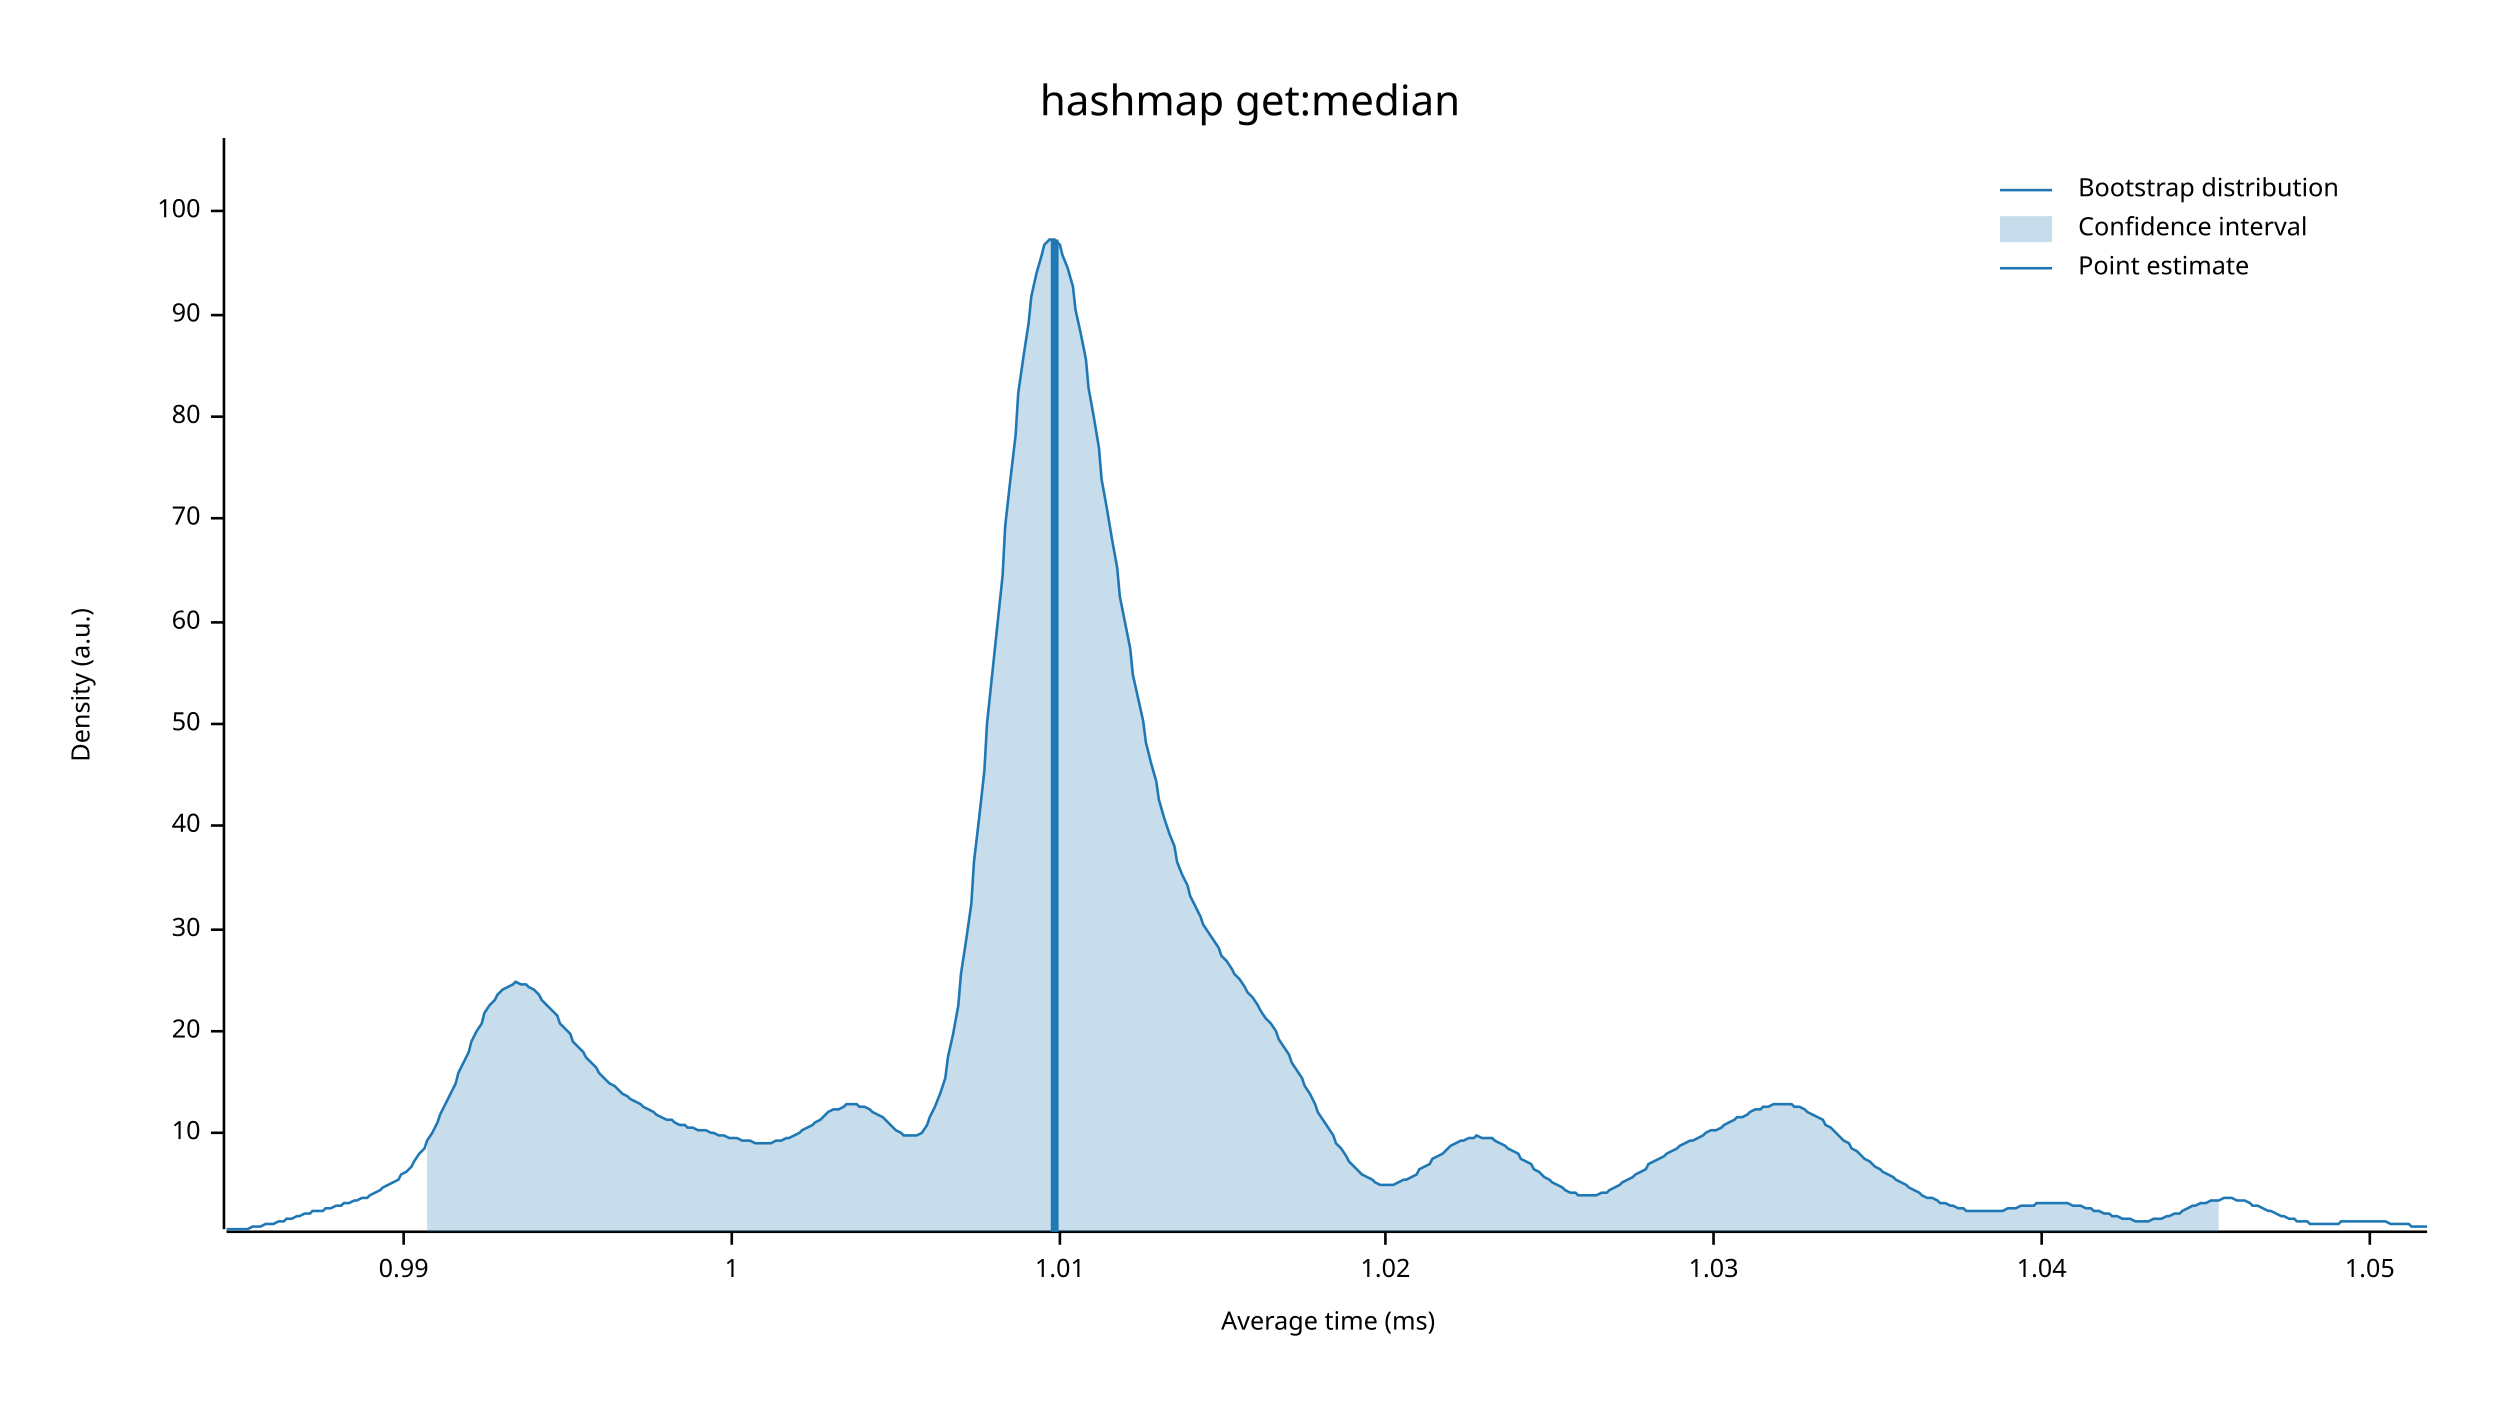
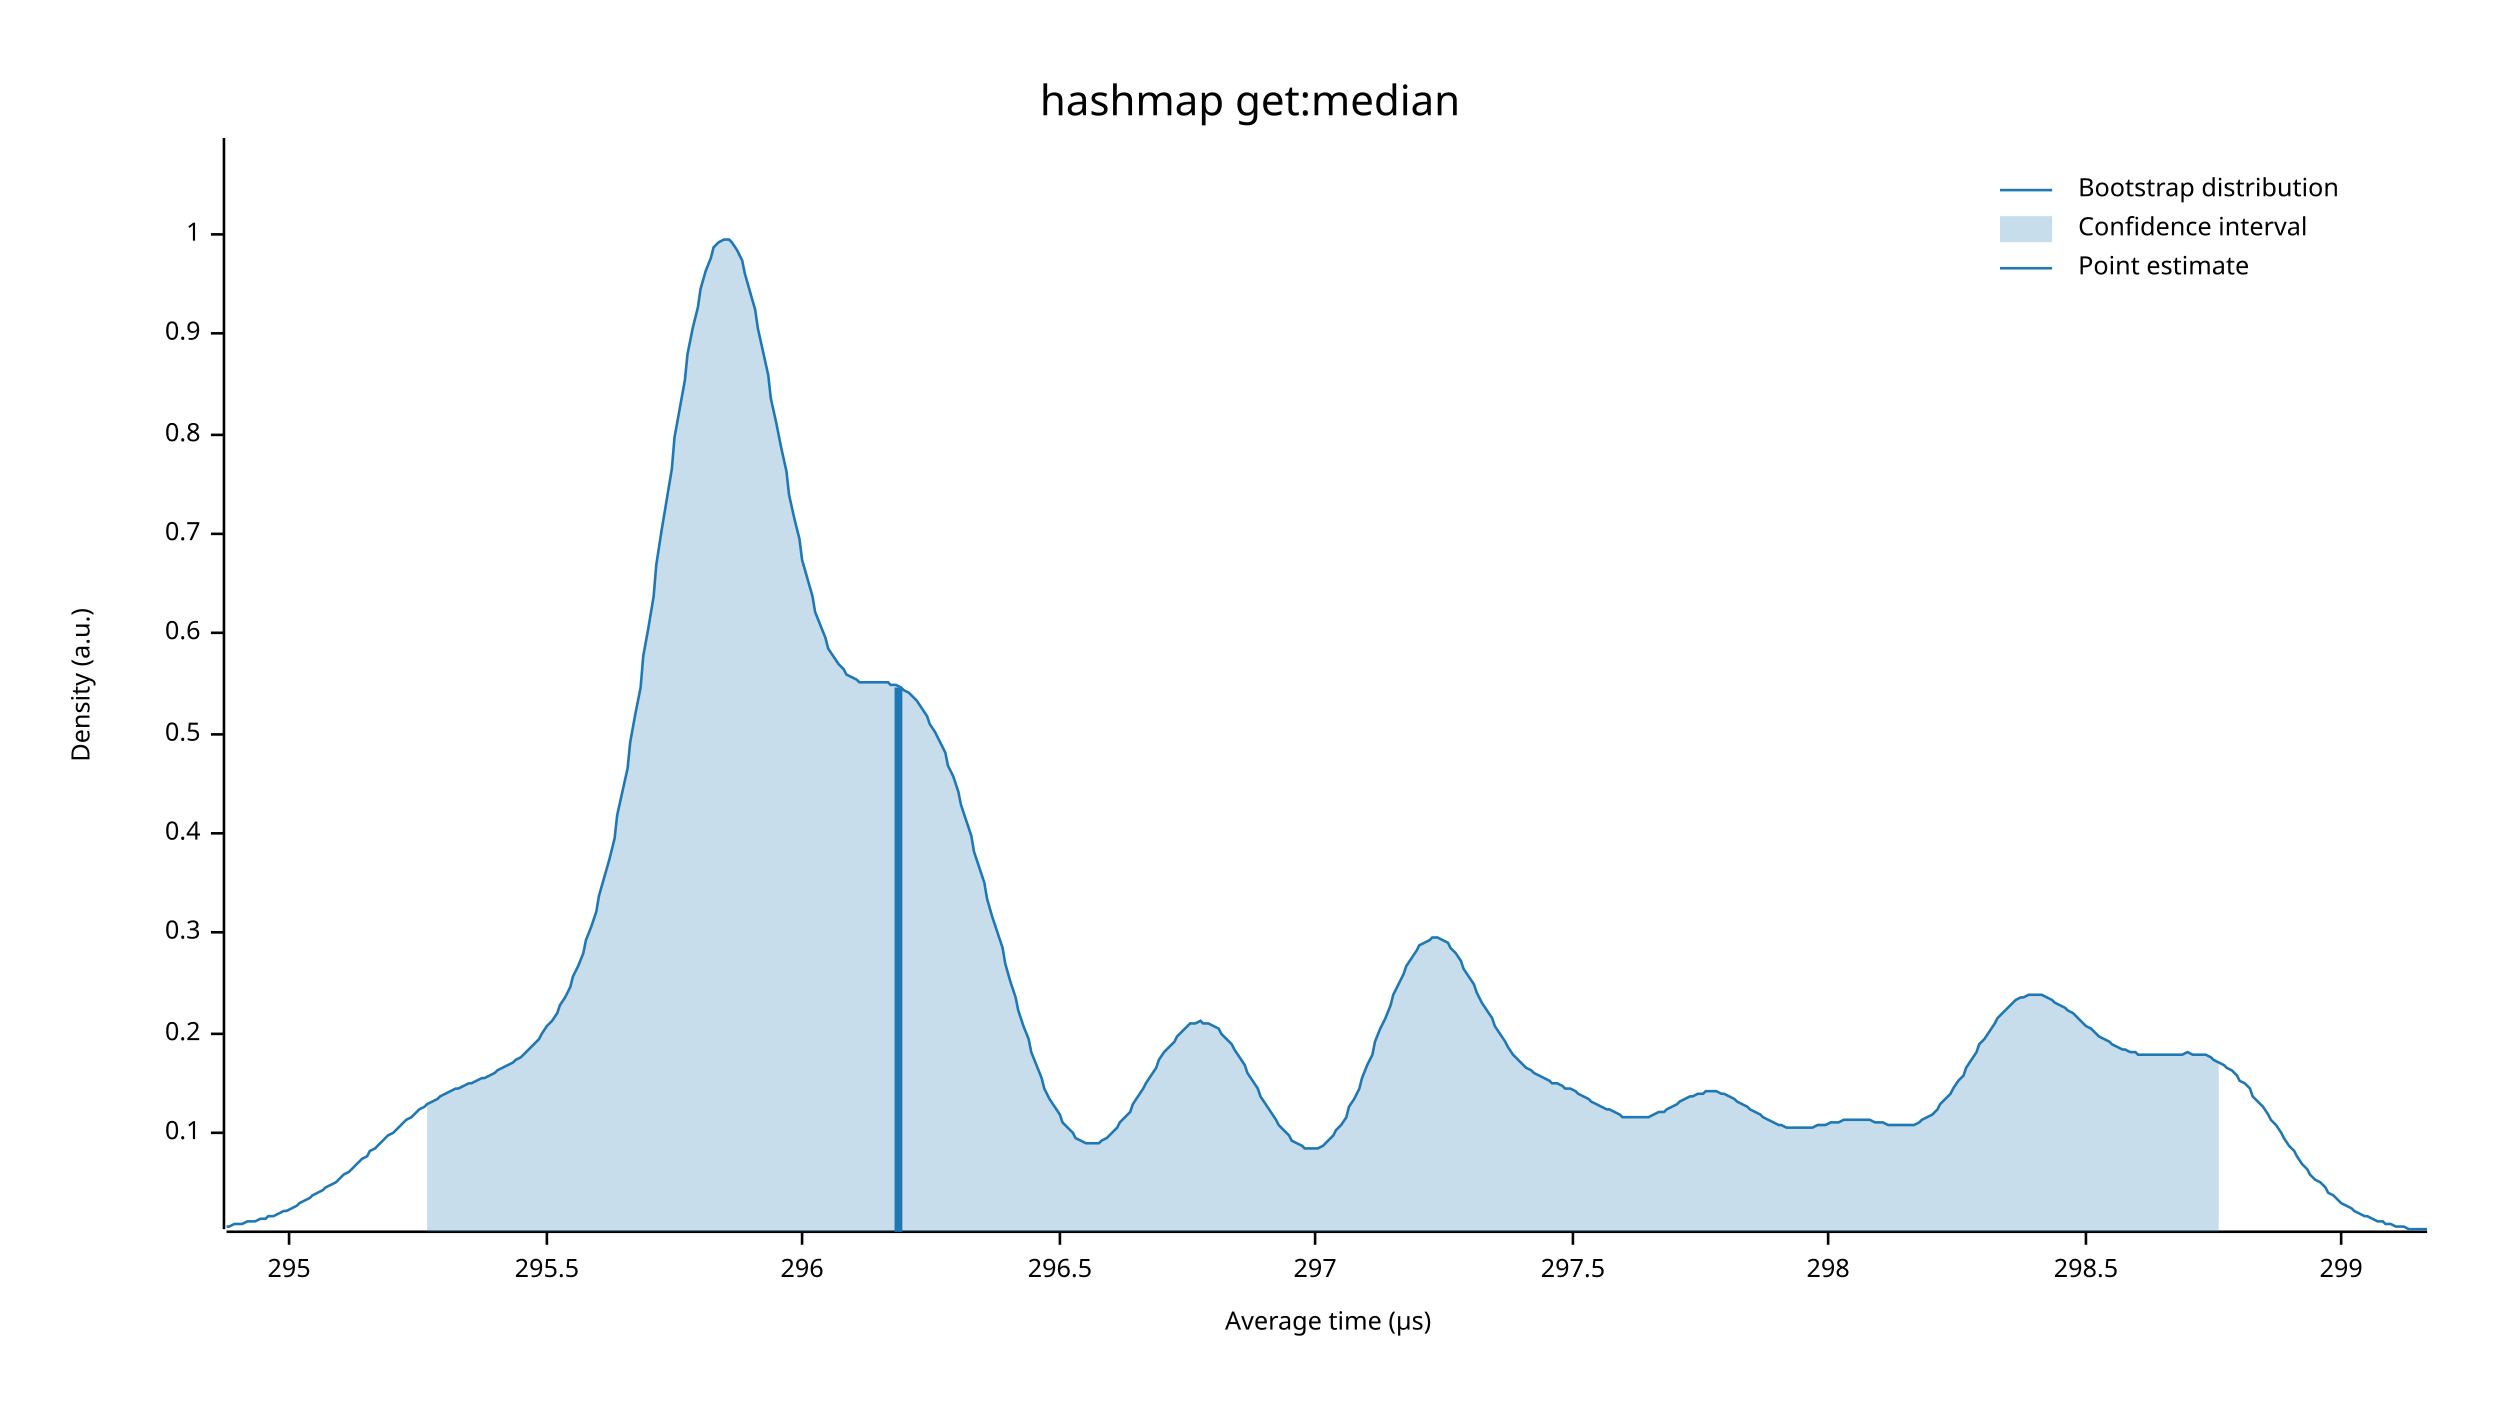
<svg xmlns="http://www.w3.org/2000/svg" width="960" height="540" viewBox="0 0 960 540">
  <text x="480" y="32" dy="0.76em" text-anchor="middle" font-family="sans-serif" font-size="16.129" opacity="1" fill="#000000">
hashmap get:median
</text>
  <text x="27" y="263" dy="0.76em" text-anchor="middle" font-family="sans-serif" font-size="9.677" opacity="1" fill="#000000" transform="rotate(270, 27, 263)">
Density (a.u.)
</text>
  <text x="510" y="513" dy="-0.5ex" text-anchor="middle" font-family="sans-serif" font-size="9.677" opacity="1" fill="#000000">
- Average time (ms)
+ Average time (µs)
</text>
  <polyline fill="none" opacity="1" stroke="#000000" stroke-width="1" points="86,53 86,472 " />
  <text x="77" y="435" dy="0.5ex" text-anchor="end" font-family="sans-serif" font-size="9.677" opacity="1" fill="#000000">
- 10
+ 0.1
</text>
  <polyline fill="none" opacity="1" stroke="#000000" stroke-width="1" points="81,435 86,435 " />
-   <text x="77" y="396" dy="0.5ex" text-anchor="end" font-family="sans-serif" font-size="9.677" opacity="1" fill="#000000">
- 20
+   <text x="77" y="397" dy="0.5ex" text-anchor="end" font-family="sans-serif" font-size="9.677" opacity="1" fill="#000000">
+ 0.2
</text>
-   <polyline fill="none" opacity="1" stroke="#000000" stroke-width="1" points="81,396 86,396 " />
-   <text x="77" y="357" dy="0.5ex" text-anchor="end" font-family="sans-serif" font-size="9.677" opacity="1" fill="#000000">
- 30
+   <polyline fill="none" opacity="1" stroke="#000000" stroke-width="1" points="81,397 86,397 " />
+   <text x="77" y="358" dy="0.5ex" text-anchor="end" font-family="sans-serif" font-size="9.677" opacity="1" fill="#000000">
+ 0.3
</text>
-   <polyline fill="none" opacity="1" stroke="#000000" stroke-width="1" points="81,357 86,357 " />
-   <text x="77" y="317" dy="0.5ex" text-anchor="end" font-family="sans-serif" font-size="9.677" opacity="1" fill="#000000">
- 40
+   <polyline fill="none" opacity="1" stroke="#000000" stroke-width="1" points="81,358 86,358 " />
+   <text x="77" y="320" dy="0.5ex" text-anchor="end" font-family="sans-serif" font-size="9.677" opacity="1" fill="#000000">
+ 0.4
</text>
-   <polyline fill="none" opacity="1" stroke="#000000" stroke-width="1" points="81,317 86,317 " />
-   <text x="77" y="278" dy="0.5ex" text-anchor="end" font-family="sans-serif" font-size="9.677" opacity="1" fill="#000000">
- 50
+   <polyline fill="none" opacity="1" stroke="#000000" stroke-width="1" points="81,320 86,320 " />
+   <text x="77" y="282" dy="0.5ex" text-anchor="end" font-family="sans-serif" font-size="9.677" opacity="1" fill="#000000">
+ 0.5
</text>
-   <polyline fill="none" opacity="1" stroke="#000000" stroke-width="1" points="81,278 86,278 " />
-   <text x="77" y="239" dy="0.5ex" text-anchor="end" font-family="sans-serif" font-size="9.677" opacity="1" fill="#000000">
- 60
+   <polyline fill="none" opacity="1" stroke="#000000" stroke-width="1" points="81,282 86,282 " />
+   <text x="77" y="243" dy="0.5ex" text-anchor="end" font-family="sans-serif" font-size="9.677" opacity="1" fill="#000000">
+ 0.6
</text>
-   <polyline fill="none" opacity="1" stroke="#000000" stroke-width="1" points="81,239 86,239 " />
-   <text x="77" y="199" dy="0.5ex" text-anchor="end" font-family="sans-serif" font-size="9.677" opacity="1" fill="#000000">
- 70
+   <polyline fill="none" opacity="1" stroke="#000000" stroke-width="1" points="81,243 86,243 " />
+   <text x="77" y="205" dy="0.5ex" text-anchor="end" font-family="sans-serif" font-size="9.677" opacity="1" fill="#000000">
+ 0.7
</text>
-   <polyline fill="none" opacity="1" stroke="#000000" stroke-width="1" points="81,199 86,199 " />
-   <text x="77" y="160" dy="0.5ex" text-anchor="end" font-family="sans-serif" font-size="9.677" opacity="1" fill="#000000">
- 80
+   <polyline fill="none" opacity="1" stroke="#000000" stroke-width="1" points="81,205 86,205 " />
+   <text x="77" y="167" dy="0.5ex" text-anchor="end" font-family="sans-serif" font-size="9.677" opacity="1" fill="#000000">
+ 0.8
</text>
-   <polyline fill="none" opacity="1" stroke="#000000" stroke-width="1" points="81,160 86,160 " />
-   <text x="77" y="121" dy="0.5ex" text-anchor="end" font-family="sans-serif" font-size="9.677" opacity="1" fill="#000000">
- 90
+   <polyline fill="none" opacity="1" stroke="#000000" stroke-width="1" points="81,167 86,167 " />
+   <text x="77" y="128" dy="0.5ex" text-anchor="end" font-family="sans-serif" font-size="9.677" opacity="1" fill="#000000">
+ 0.9
</text>
-   <polyline fill="none" opacity="1" stroke="#000000" stroke-width="1" points="81,121 86,121 " />
-   <text x="77" y="81" dy="0.5ex" text-anchor="end" font-family="sans-serif" font-size="9.677" opacity="1" fill="#000000">
- 100
- </text>
-   <polyline fill="none" opacity="1" stroke="#000000" stroke-width="1" points="81,81 86,81 " />
-   <polyline fill="none" opacity="1" stroke="#000000" stroke-width="1" points="87,473 932,473 " />
-   <text x="155" y="483" dy="0.76em" text-anchor="middle" font-family="sans-serif" font-size="9.677" opacity="1" fill="#000000">
- 0.99
- </text>
-   <polyline fill="none" opacity="1" stroke="#000000" stroke-width="1" points="155,473 155,478 " />
-   <text x="281" y="483" dy="0.76em" text-anchor="middle" font-family="sans-serif" font-size="9.677" opacity="1" fill="#000000">
+   <polyline fill="none" opacity="1" stroke="#000000" stroke-width="1" points="81,128 86,128 " />
+   <text x="77" y="90" dy="0.5ex" text-anchor="end" font-family="sans-serif" font-size="9.677" opacity="1" fill="#000000">
1
</text>
-   <polyline fill="none" opacity="1" stroke="#000000" stroke-width="1" points="281,473 281,478 " />
+   <polyline fill="none" opacity="1" stroke="#000000" stroke-width="1" points="81,90 86,90 " />
+   <polyline fill="none" opacity="1" stroke="#000000" stroke-width="1" points="87,473 932,473 " />
+   <text x="111" y="483" dy="0.76em" text-anchor="middle" font-family="sans-serif" font-size="9.677" opacity="1" fill="#000000">
+ 295
+ </text>
+   <polyline fill="none" opacity="1" stroke="#000000" stroke-width="1" points="111,473 111,478 " />
+   <text x="210" y="483" dy="0.76em" text-anchor="middle" font-family="sans-serif" font-size="9.677" opacity="1" fill="#000000">
+ 295.5
+ </text>
+   <polyline fill="none" opacity="1" stroke="#000000" stroke-width="1" points="210,473 210,478 " />
+   <text x="308" y="483" dy="0.76em" text-anchor="middle" font-family="sans-serif" font-size="9.677" opacity="1" fill="#000000">
+ 296
+ </text>
+   <polyline fill="none" opacity="1" stroke="#000000" stroke-width="1" points="308,473 308,478 " />
  <text x="407" y="483" dy="0.76em" text-anchor="middle" font-family="sans-serif" font-size="9.677" opacity="1" fill="#000000">
- 1.01
+ 296.5
</text>
  <polyline fill="none" opacity="1" stroke="#000000" stroke-width="1" points="407,473 407,478 " />
-   <text x="532" y="483" dy="0.76em" text-anchor="middle" font-family="sans-serif" font-size="9.677" opacity="1" fill="#000000">
- 1.02
+   <text x="505" y="483" dy="0.76em" text-anchor="middle" font-family="sans-serif" font-size="9.677" opacity="1" fill="#000000">
+ 297
</text>
-   <polyline fill="none" opacity="1" stroke="#000000" stroke-width="1" points="532,473 532,478 " />
-   <text x="658" y="483" dy="0.76em" text-anchor="middle" font-family="sans-serif" font-size="9.677" opacity="1" fill="#000000">
- 1.03
+   <polyline fill="none" opacity="1" stroke="#000000" stroke-width="1" points="505,473 505,478 " />
+   <text x="604" y="483" dy="0.76em" text-anchor="middle" font-family="sans-serif" font-size="9.677" opacity="1" fill="#000000">
+ 297.5
</text>
-   <polyline fill="none" opacity="1" stroke="#000000" stroke-width="1" points="658,473 658,478 " />
-   <text x="784" y="483" dy="0.76em" text-anchor="middle" font-family="sans-serif" font-size="9.677" opacity="1" fill="#000000">
- 1.04
+   <polyline fill="none" opacity="1" stroke="#000000" stroke-width="1" points="604,473 604,478 " />
+   <text x="702" y="483" dy="0.76em" text-anchor="middle" font-family="sans-serif" font-size="9.677" opacity="1" fill="#000000">
+ 298
</text>
-   <polyline fill="none" opacity="1" stroke="#000000" stroke-width="1" points="784,473 784,478 " />
-   <text x="910" y="483" dy="0.76em" text-anchor="middle" font-family="sans-serif" font-size="9.677" opacity="1" fill="#000000">
- 1.05
+   <polyline fill="none" opacity="1" stroke="#000000" stroke-width="1" points="702,473 702,478 " />
+   <text x="801" y="483" dy="0.76em" text-anchor="middle" font-family="sans-serif" font-size="9.677" opacity="1" fill="#000000">
+ 298.5
</text>
-   <polyline fill="none" opacity="1" stroke="#000000" stroke-width="1" points="910,473 910,478 " />
-   <polyline fill="none" opacity="1" stroke="#1F78B4" stroke-width="1" points="87,472 88,472 90,472 92,472 93,472 95,472 97,471 98,471 100,471 102,470 103,470 105,470 107,469 109,469 110,468 112,468 114,467 115,467 117,466 119,466 120,465 122,465 124,465 125,464 127,464 129,463 131,463 132,462 134,462 136,461 137,461 139,460 141,460 142,459 144,458 146,457 147,456 149,455 151,454 153,453 154,451 156,450 158,448 159,446 161,443 163,441 164,438 166,435 168,431 169,428 171,424 173,420 175,416 176,412 178,408 180,404 181,400 183,396 185,393 186,389 188,386 190,384 191,382 193,380 195,379 197,378 198,377 200,378 202,378 203,379 205,380 207,382 208,384 210,386 212,388 214,390 215,393 217,395 219,397 220,400 222,402 224,404 225,406 227,408 229,410 230,412 232,414 234,416 236,417 237,418 239,420 241,421 242,422 244,423 246,424 247,425 249,426 251,427 252,428 254,429 256,430 258,430 259,431 261,432 263,432 264,433 266,433 268,434 269,434 271,434 273,435 274,435 276,436 278,436 280,437 281,437 283,437 285,438 286,438 288,438 290,439 291,439 293,439 295,439 296,439 298,438 300,438 302,437 303,437 305,436 307,435 308,434 310,433 312,432 313,431 315,430 317,428 318,427 320,426 322,426 324,425 325,424 327,424 329,424 330,425 332,425 334,426 335,427 337,428 339,429 341,431 342,432 344,434 346,435 347,436 349,436 351,436 352,436 354,435 356,432 357,429 359,425 361,420 363,414 364,406 366,397 368,386 369,374 371,361 373,347 374,331 376,314 378,296 379,278 381,259 383,240 385,221 386,202 388,184 390,167 391,151 393,137 395,124 396,114 398,105 400,98 401,94 403,92 405,92 407,94 408,98 410,103 412,110 413,119 415,128 417,138 418,149 420,160 422,172 423,184 425,195 427,207 429,218 430,229 432,239 434,249 435,259 437,268 439,277 440,285 442,293 444,300 445,307 447,314 449,320 451,325 452,331 454,336 456,340 457,344 459,348 461,352 462,355 464,358 466,361 468,364 469,367 471,369 473,372 474,374 476,376 478,379 479,381 481,383 483,386 484,388 486,391 488,393 490,396 491,399 493,402 495,405 496,408 498,411 500,414 501,417 503,420 505,424 506,427 508,430 510,433 512,436 513,439 515,441 517,444 518,446 520,448 522,450 523,451 525,452 527,453 528,454 530,455 532,455 534,455 535,455 537,454 539,453 540,453 542,452 544,451 545,449 547,448 549,447 550,445 552,444 554,443 556,441 557,440 559,439 561,438 562,438 564,437 566,437 567,436 569,437 571,437 573,437 574,438 576,439 578,440 579,441 581,442 583,443 584,445 586,446 588,447 589,449 591,450 593,452 595,453 596,454 598,455 600,456 601,457 603,458 605,458 606,459 608,459 610,459 611,459 613,459 615,458 617,458 618,457 620,456 622,455 623,454 625,453 627,452 628,451 630,450 632,449 633,447 635,446 637,445 639,444 640,443 642,442 644,441 645,440 647,439 649,438 650,438 652,437 654,436 655,435 657,434 659,434 661,433 662,432 664,431 666,430 667,429 669,429 671,428 672,427 674,426 676,426 677,425 679,425 681,424 683,424 684,424 686,424 688,424 689,425 691,425 693,426 694,427 696,428 698,429 700,430 701,432 703,433 705,435 706,436 708,438 710,439 711,441 713,442 715,444 716,445 718,446 720,448 722,449 723,450 725,451 727,452 728,453 730,454 732,455 733,456 735,457 737,458 738,459 740,460 742,460 744,461 745,462 747,462 749,463 750,463 752,464 754,464 755,465 757,465 759,465 760,465 762,465 764,465 766,465 767,465 769,465 771,464 772,464 774,464 776,463 777,463 779,463 781,463 782,462 784,462 786,462 788,462 789,462 791,462 793,462 794,462 796,463 798,463 799,463 801,464 803,464 804,465 806,465 808,466 810,466 811,467 813,467 815,468 816,468 818,468 820,469 821,469 823,469 825,469 827,468 828,468 830,468 832,467 833,467 835,466 837,466 838,465 840,464 842,463 843,463 845,462 847,462 849,461 850,461 852,461 854,460 855,460 857,460 859,461 860,461 862,461 864,462 865,463 867,463 869,464 871,465 872,465 874,466 876,467 877,467 879,468 881,468 882,469 884,469 886,469 887,470 889,470 891,470 893,470 894,470 896,470 898,470 899,469 901,469 903,469 904,469 906,469 908,469 909,469 911,469 913,469 915,469 916,469 918,470 920,470 921,470 923,470 925,470 926,471 928,471 930,471 932,471 " />
-   <polygon opacity="0.25" fill="#1F78B4" points="164,438 166,435 168,431 169,428 171,424 173,420 175,416 176,412 178,408 180,404 181,400 183,396 185,393 186,389 188,386 190,384 191,382 193,380 195,379 197,378 198,377 200,378 202,378 203,379 205,380 207,382 208,384 210,386 212,388 214,390 215,393 217,395 219,397 220,400 222,402 224,404 225,406 227,408 229,410 230,412 232,414 234,416 236,417 237,418 239,420 241,421 242,422 244,423 246,424 247,425 249,426 251,427 252,428 254,429 256,430 258,430 259,431 261,432 263,432 264,433 266,433 268,434 269,434 271,434 273,435 274,435 276,436 278,436 280,437 281,437 283,437 285,438 286,438 288,438 290,439 291,439 293,439 295,439 296,439 298,438 300,438 302,437 303,437 305,436 307,435 308,434 310,433 312,432 313,431 315,430 317,428 318,427 320,426 322,426 324,425 325,424 327,424 329,424 330,425 332,425 334,426 335,427 337,428 339,429 341,431 342,432 344,434 346,435 347,436 349,436 351,436 352,436 354,435 356,432 357,429 359,425 361,420 363,414 364,406 366,397 368,386 369,374 371,361 373,347 374,331 376,314 378,296 379,278 381,259 383,240 385,221 386,202 388,184 390,167 391,151 393,137 395,124 396,114 398,105 400,98 401,94 403,92 405,92 407,94 408,98 410,103 412,110 413,119 415,128 417,138 418,149 420,160 422,172 423,184 425,195 427,207 429,218 430,229 432,239 434,249 435,259 437,268 439,277 440,285 442,293 444,300 445,307 447,314 449,320 451,325 452,331 454,336 456,340 457,344 459,348 461,352 462,355 464,358 466,361 468,364 469,367 471,369 473,372 474,374 476,376 478,379 479,381 481,383 483,386 484,388 486,391 488,393 490,396 491,399 493,402 495,405 496,408 498,411 500,414 501,417 503,420 505,424 506,427 508,430 510,433 512,436 513,439 515,441 517,444 518,446 520,448 522,450 523,451 525,452 527,453 528,454 530,455 532,455 534,455 535,455 537,454 539,453 540,453 542,452 544,451 545,449 547,448 549,447 550,445 552,444 554,443 556,441 557,440 559,439 561,438 562,438 564,437 566,437 567,436 569,437 571,437 573,437 574,438 576,439 578,440 579,441 581,442 583,443 584,445 586,446 588,447 589,449 591,450 593,452 595,453 596,454 598,455 600,456 601,457 603,458 605,458 606,459 608,459 610,459 611,459 613,459 615,458 617,458 618,457 620,456 622,455 623,454 625,453 627,452 628,451 630,450 632,449 633,447 635,446 637,445 639,444 640,443 642,442 644,441 645,440 647,439 649,438 650,438 652,437 654,436 655,435 657,434 659,434 661,433 662,432 664,431 666,430 667,429 669,429 671,428 672,427 674,426 676,426 677,425 679,425 681,424 683,424 684,424 686,424 688,424 689,425 691,425 693,426 694,427 696,428 698,429 700,430 701,432 703,433 705,435 706,436 708,438 710,439 711,441 713,442 715,444 716,445 718,446 720,448 722,449 723,450 725,451 727,452 728,453 730,454 732,455 733,456 735,457 737,458 738,459 740,460 742,460 744,461 745,462 747,462 749,463 750,463 752,464 754,464 755,465 757,465 759,465 760,465 762,465 764,465 766,465 767,465 769,465 771,464 772,464 774,464 776,463 777,463 779,463 781,463 782,462 784,462 786,462 788,462 789,462 791,462 793,462 794,462 796,463 798,463 799,463 801,464 803,464 804,465 806,465 808,466 810,466 811,467 813,467 815,468 816,468 818,468 820,469 821,469 823,469 825,469 827,468 828,468 830,468 832,467 833,467 835,466 837,466 838,465 840,464 842,463 843,463 845,462 847,462 849,461 850,461 852,461 852,473 164,473 " />
-   <polyline fill="none" opacity="1" stroke="#1F78B4" stroke-width="3" points="405,473 405,92 " />
+   <polyline fill="none" opacity="1" stroke="#000000" stroke-width="1" points="801,473 801,478 " />
+   <text x="899" y="483" dy="0.76em" text-anchor="middle" font-family="sans-serif" font-size="9.677" opacity="1" fill="#000000">
+ 299
+ </text>
+   <polyline fill="none" opacity="1" stroke="#000000" stroke-width="1" points="899,473 899,478 " />
+   <polyline fill="none" opacity="1" stroke="#1F78B4" stroke-width="1" points="87,471 88,471 90,470 92,470 93,470 95,469 97,469 98,469 100,468 102,468 103,467 105,467 107,466 109,465 110,465 112,464 114,463 115,462 117,461 119,460 120,459 122,458 124,457 125,456 127,455 129,454 131,452 132,451 134,450 136,448 137,447 139,445 141,444 142,442 144,441 146,439 147,438 149,436 151,435 153,433 154,432 156,430 158,429 159,428 161,426 163,425 164,424 166,423 168,422 169,421 171,420 173,419 175,418 176,418 178,417 180,416 181,416 183,415 185,414 186,414 188,413 190,412 191,411 193,410 195,409 197,408 198,407 200,406 202,404 203,403 205,401 207,399 208,397 210,394 212,392 214,389 215,386 217,383 219,379 220,375 222,371 224,366 225,361 227,356 229,350 230,344 232,337 234,330 236,322 237,313 239,304 241,295 242,285 244,274 246,264 247,252 249,241 251,229 252,217 254,204 256,192 258,180 259,168 261,157 263,146 264,136 266,126 268,118 269,111 271,104 273,99 274,95 276,93 278,92 280,92 281,93 283,96 285,100 286,105 288,112 290,119 291,126 293,135 295,144 296,153 298,162 300,172 302,181 303,190 305,199 307,207 308,215 310,222 312,229 313,235 315,240 317,245 318,249 320,252 322,255 324,257 325,259 327,260 329,261 330,262 332,262 334,262 335,262 337,262 339,262 341,262 342,263 344,263 346,264 347,265 349,266 351,268 352,269 354,272 356,275 357,278 359,281 361,285 363,289 364,294 366,298 368,304 369,309 371,315 373,321 374,327 376,333 378,339 379,345 381,352 383,358 385,364 386,370 388,377 390,383 391,388 393,394 395,399 396,404 398,409 400,414 401,418 403,422 405,425 407,428 408,431 410,433 412,435 413,437 415,438 417,439 418,439 420,439 422,439 423,438 425,437 427,435 429,433 430,431 432,429 434,427 435,424 437,421 439,418 440,416 442,413 444,410 445,407 447,404 449,402 451,400 452,398 454,396 456,394 457,393 459,393 461,392 462,393 464,393 466,394 468,395 469,397 471,399 473,401 474,403 476,406 478,409 479,412 481,415 483,418 484,421 486,424 488,427 490,430 491,432 493,434 495,436 496,438 498,439 500,440 501,441 503,441 505,441 506,441 508,440 510,438 512,436 513,434 515,432 517,429 518,425 520,422 522,418 523,414 525,409 527,405 528,400 530,395 532,391 534,386 535,382 537,378 539,374 540,371 542,368 544,365 545,363 547,362 549,361 550,360 552,360 554,361 556,362 557,364 559,366 561,369 562,372 564,375 566,378 567,381 569,385 571,388 573,391 574,394 576,397 578,400 579,402 581,405 583,407 584,408 586,410 588,411 589,412 591,413 593,414 595,415 596,416 598,416 600,417 601,418 603,418 605,419 606,420 608,421 610,422 611,423 613,424 615,425 617,426 618,426 620,427 622,428 623,429 625,429 627,429 628,429 630,429 632,429 633,429 635,428 637,427 639,427 640,426 642,425 644,424 645,423 647,422 649,421 650,421 652,420 654,420 655,419 657,419 659,419 661,420 662,420 664,421 666,422 667,423 669,424 671,425 672,426 674,427 676,428 677,429 679,430 681,431 683,432 684,432 686,433 688,433 689,433 691,433 693,433 694,433 696,433 698,432 700,432 701,432 703,431 705,431 706,431 708,430 710,430 711,430 713,430 715,430 716,430 718,430 720,431 722,431 723,431 725,432 727,432 728,432 730,432 732,432 733,432 735,432 737,431 738,430 740,429 742,428 744,426 745,424 747,422 749,420 750,418 752,415 754,413 755,410 757,407 759,404 760,401 762,399 764,396 766,393 767,391 769,389 771,387 772,386 774,384 776,383 777,383 779,382 781,382 782,382 784,382 786,383 788,384 789,385 791,386 793,387 794,388 796,389 798,391 799,392 801,394 803,395 804,396 806,398 808,399 810,400 811,401 813,402 815,403 816,403 818,404 820,404 821,405 823,405 825,405 827,405 828,405 830,405 832,405 833,405 835,405 837,405 838,405 840,404 842,405 843,405 845,405 847,405 849,406 850,407 852,408 854,409 855,410 857,411 859,413 860,415 862,416 864,418 865,421 867,423 869,425 871,428 872,430 874,432 876,435 877,437 879,440 881,442 882,444 884,447 886,449 887,451 889,453 891,454 893,456 894,458 896,459 898,461 899,462 901,463 903,464 904,465 906,466 908,467 909,467 911,468 913,469 915,469 916,470 918,470 920,471 921,471 923,471 925,472 926,472 928,472 930,472 932,472 " />
+   <polygon opacity="0.25" fill="#1F78B4" points="164,424 166,423 168,422 169,421 171,420 173,419 175,418 176,418 178,417 180,416 181,416 183,415 185,414 186,414 188,413 190,412 191,411 193,410 195,409 197,408 198,407 200,406 202,404 203,403 205,401 207,399 208,397 210,394 212,392 214,389 215,386 217,383 219,379 220,375 222,371 224,366 225,361 227,356 229,350 230,344 232,337 234,330 236,322 237,313 239,304 241,295 242,285 244,274 246,264 247,252 249,241 251,229 252,217 254,204 256,192 258,180 259,168 261,157 263,146 264,136 266,126 268,118 269,111 271,104 273,99 274,95 276,93 278,92 280,92 281,93 283,96 285,100 286,105 288,112 290,119 291,126 293,135 295,144 296,153 298,162 300,172 302,181 303,190 305,199 307,207 308,215 310,222 312,229 313,235 315,240 317,245 318,249 320,252 322,255 324,257 325,259 327,260 329,261 330,262 332,262 334,262 335,262 337,262 339,262 341,262 342,263 344,263 346,264 347,265 349,266 351,268 352,269 354,272 356,275 357,278 359,281 361,285 363,289 364,294 366,298 368,304 369,309 371,315 373,321 374,327 376,333 378,339 379,345 381,352 383,358 385,364 386,370 388,377 390,383 391,388 393,394 395,399 396,404 398,409 400,414 401,418 403,422 405,425 407,428 408,431 410,433 412,435 413,437 415,438 417,439 418,439 420,439 422,439 423,438 425,437 427,435 429,433 430,431 432,429 434,427 435,424 437,421 439,418 440,416 442,413 444,410 445,407 447,404 449,402 451,400 452,398 454,396 456,394 457,393 459,393 461,392 462,393 464,393 466,394 468,395 469,397 471,399 473,401 474,403 476,406 478,409 479,412 481,415 483,418 484,421 486,424 488,427 490,430 491,432 493,434 495,436 496,438 498,439 500,440 501,441 503,441 505,441 506,441 508,440 510,438 512,436 513,434 515,432 517,429 518,425 520,422 522,418 523,414 525,409 527,405 528,400 530,395 532,391 534,386 535,382 537,378 539,374 540,371 542,368 544,365 545,363 547,362 549,361 550,360 552,360 554,361 556,362 557,364 559,366 561,369 562,372 564,375 566,378 567,381 569,385 571,388 573,391 574,394 576,397 578,400 579,402 581,405 583,407 584,408 586,410 588,411 589,412 591,413 593,414 595,415 596,416 598,416 600,417 601,418 603,418 605,419 606,420 608,421 610,422 611,423 613,424 615,425 617,426 618,426 620,427 622,428 623,429 625,429 627,429 628,429 630,429 632,429 633,429 635,428 637,427 639,427 640,426 642,425 644,424 645,423 647,422 649,421 650,421 652,420 654,420 655,419 657,419 659,419 661,420 662,420 664,421 666,422 667,423 669,424 671,425 672,426 674,427 676,428 677,429 679,430 681,431 683,432 684,432 686,433 688,433 689,433 691,433 693,433 694,433 696,433 698,432 700,432 701,432 703,431 705,431 706,431 708,430 710,430 711,430 713,430 715,430 716,430 718,430 720,431 722,431 723,431 725,432 727,432 728,432 730,432 732,432 733,432 735,432 737,431 738,430 740,429 742,428 744,426 745,424 747,422 749,420 750,418 752,415 754,413 755,410 757,407 759,404 760,401 762,399 764,396 766,393 767,391 769,389 771,387 772,386 774,384 776,383 777,383 779,382 781,382 782,382 784,382 786,383 788,384 789,385 791,386 793,387 794,388 796,389 798,391 799,392 801,394 803,395 804,396 806,398 808,399 810,400 811,401 813,402 815,403 816,403 818,404 820,404 821,405 823,405 825,405 827,405 828,405 830,405 832,405 833,405 835,405 837,405 838,405 840,404 842,405 843,405 845,405 847,405 849,406 850,407 852,408 852,473 164,473 " />
+   <polyline fill="none" opacity="1" stroke="#1F78B4" stroke-width="3" points="345,473 345,264 " />
  <text x="798" y="68" dy="0.76em" text-anchor="start" font-family="sans-serif" font-size="9.677" opacity="1" fill="#000000">
Bootstrap distribution
</text>
  <text x="798" y="83" dy="0.76em" text-anchor="start" font-family="sans-serif" font-size="9.677" opacity="1" fill="#000000">
Confidence interval
</text>
  <text x="798" y="98" dy="0.76em" text-anchor="start" font-family="sans-serif" font-size="9.677" opacity="1" fill="#000000">
Point estimate
</text>
  <polyline fill="none" opacity="1" stroke="#1F78B4" stroke-width="1" points="768,73 788,73 " />
  <rect x="768" y="83" width="20" height="10" opacity="0.25" fill="#1F78B4" stroke="none" />
  <polyline fill="none" opacity="1" stroke="#1F78B4" stroke-width="1" points="768,103 788,103 " />
</svg>
